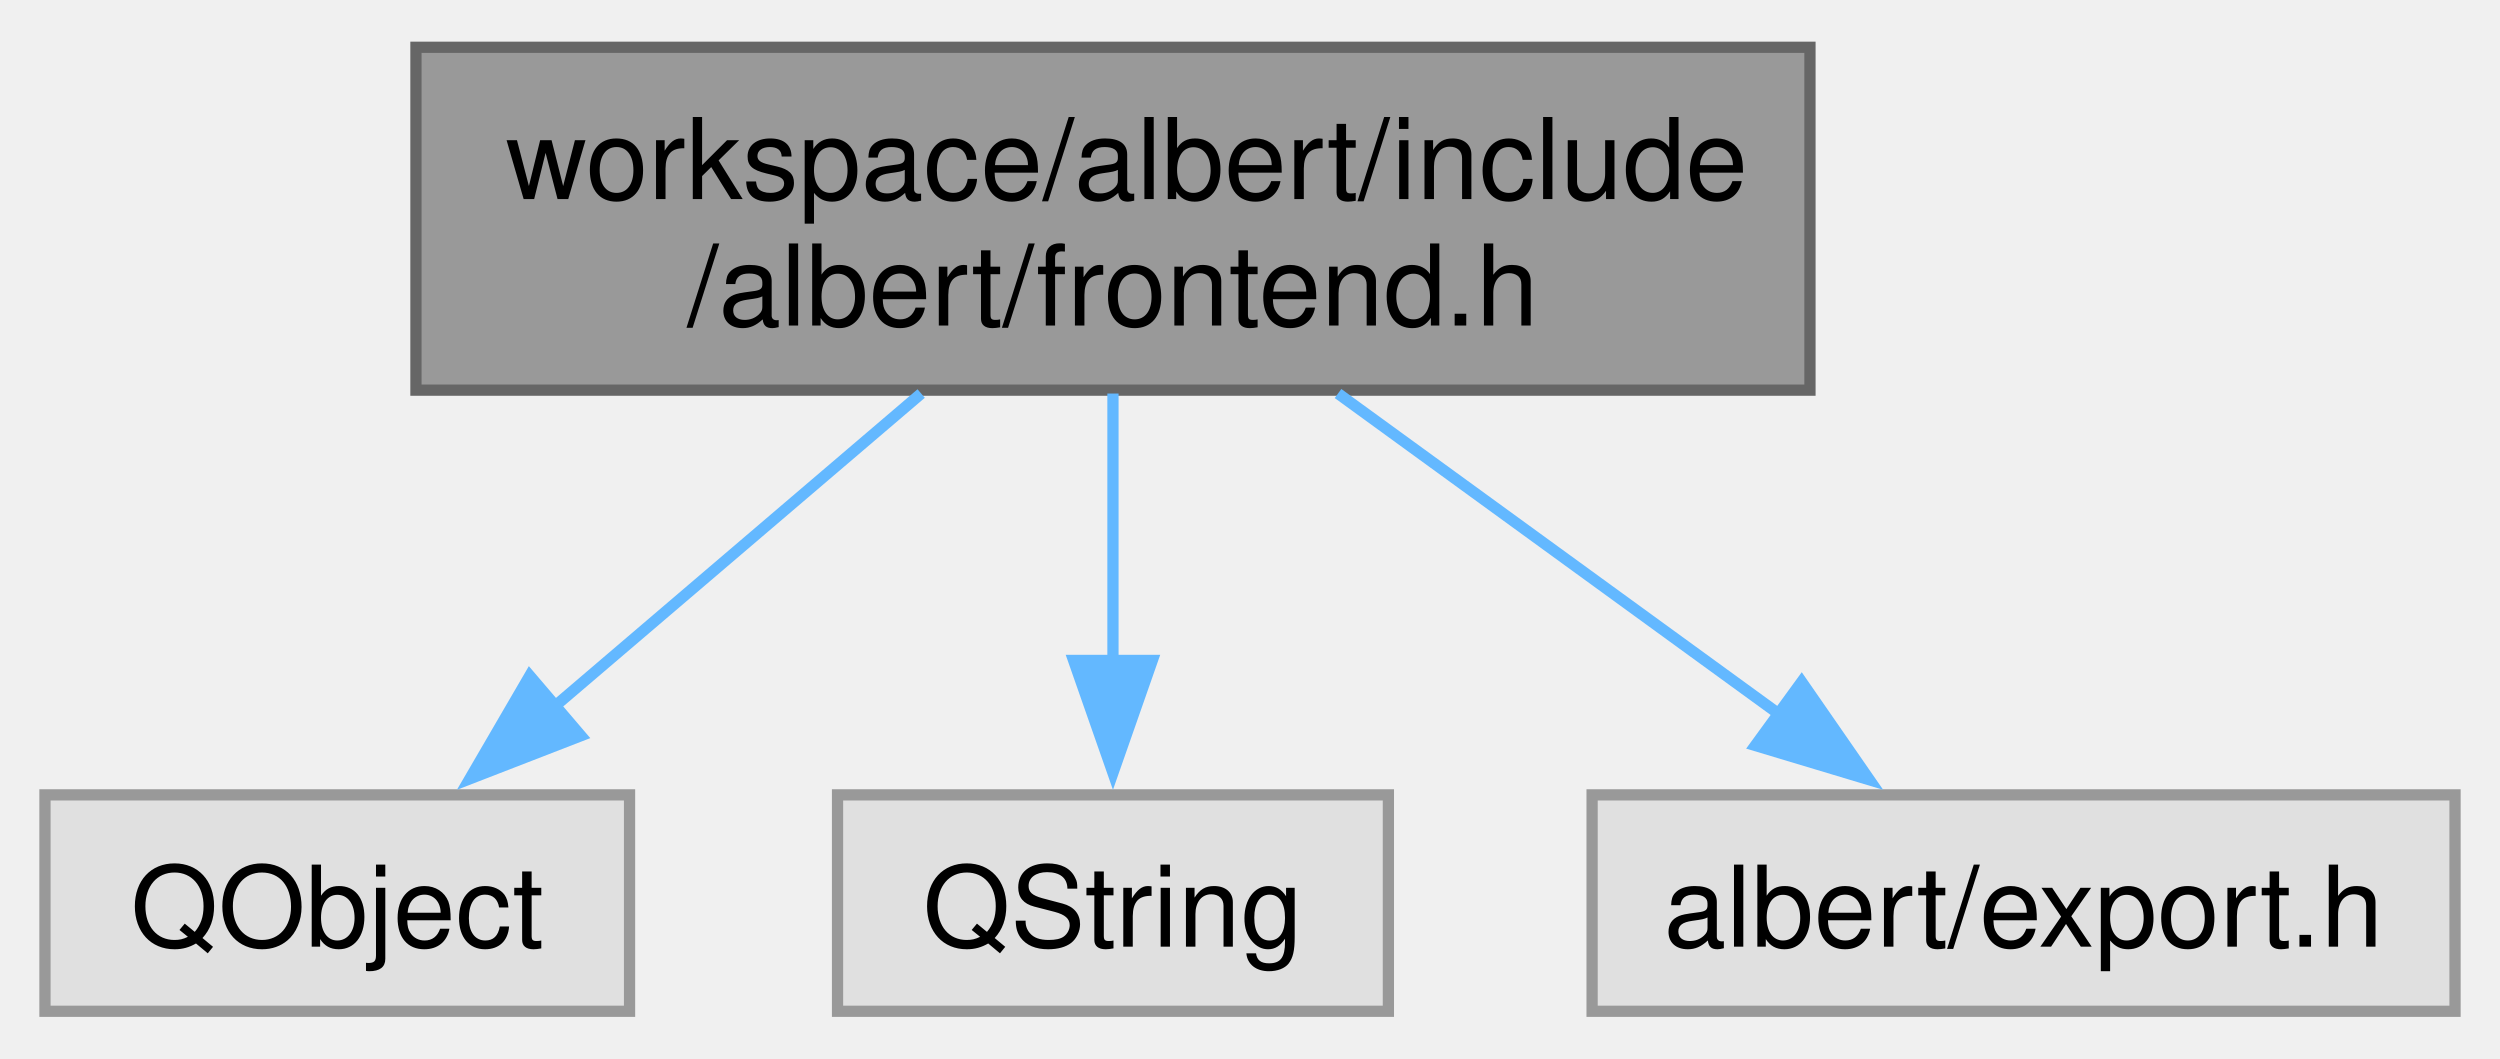
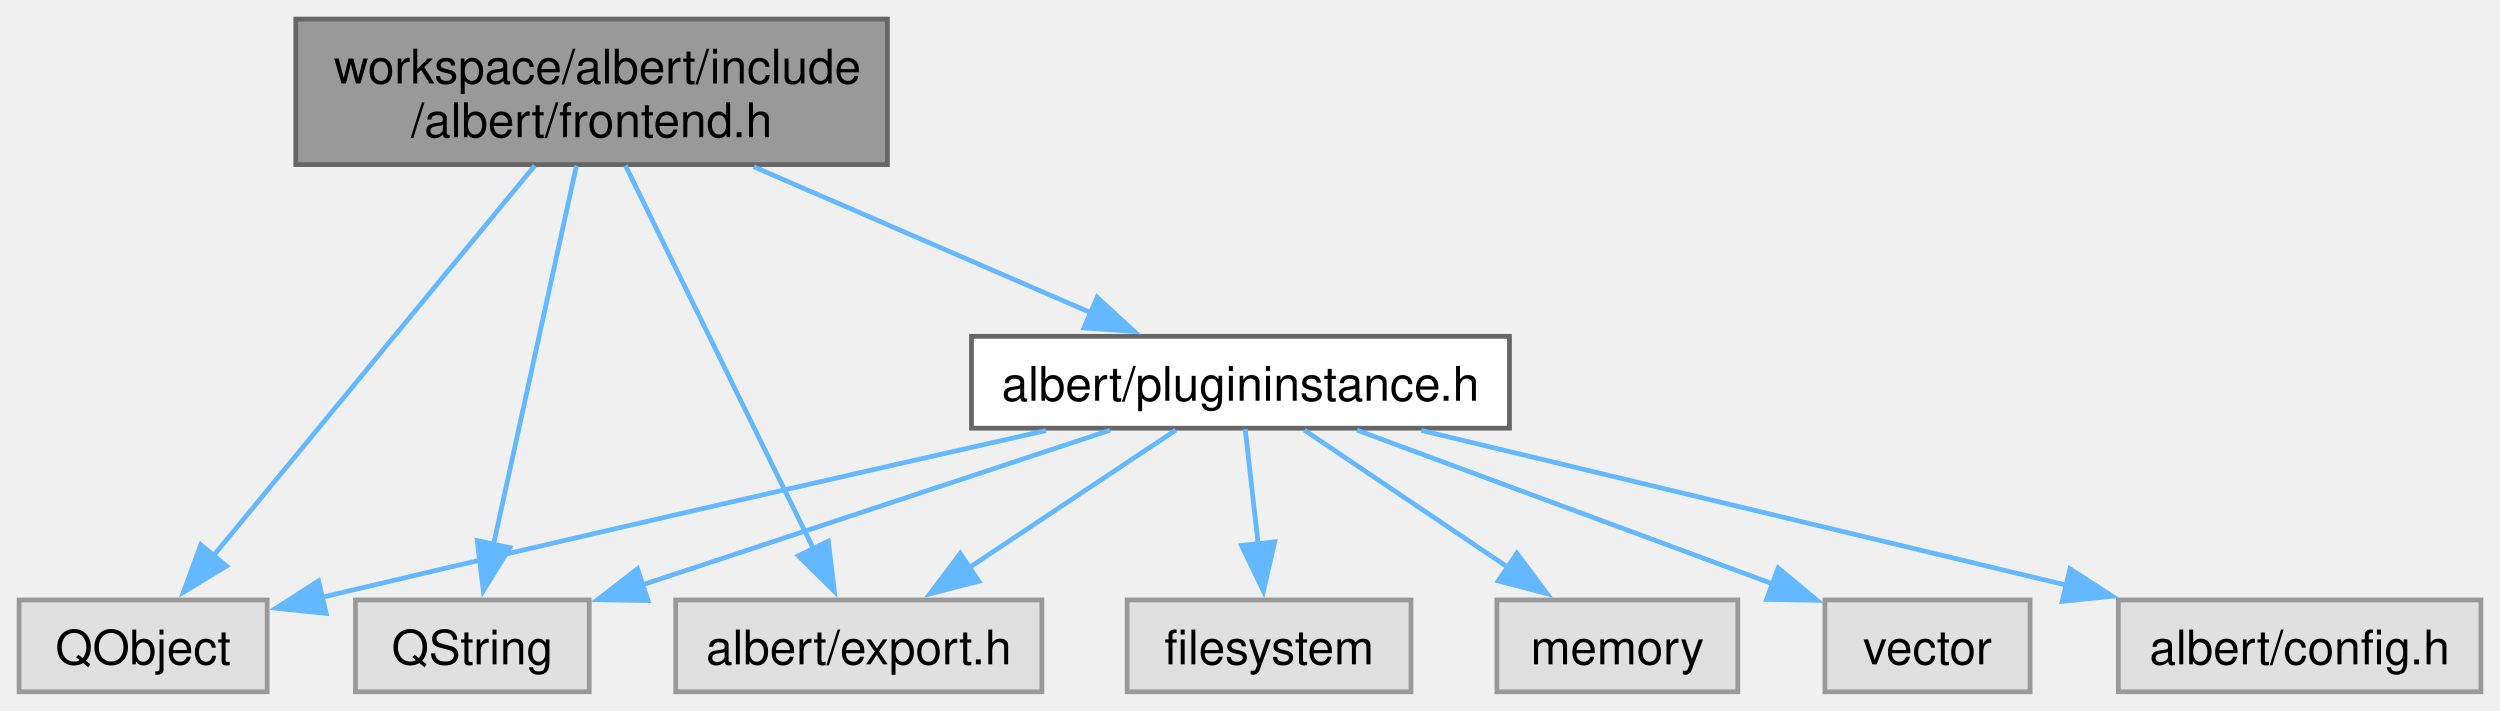
- <svg xmlns="http://www.w3.org/2000/svg" xmlns:xlink="http://www.w3.org/1999/xlink" width="222pt" height="94pt" viewBox="0.00 0.00 222.38 93.75">
-   <g id="graph0" class="graph" transform="scale(1 1) rotate(0) translate(4 89.75)">
+ <svg xmlns="http://www.w3.org/2000/svg" xmlns:xlink="http://www.w3.org/1999/xlink" width="524pt" height="149pt" viewBox="0.00 0.00 524.00 149.00">
+   <g id="graph0" class="graph" transform="scale(1 1) rotate(0) translate(4 145)">
    <g id="Node000001" class="node">
      <g id="a_Node000001">
        <a xlink:title=" ">
-           <polygon fill="#999999" stroke="#666666" points="157,-85.75 33,-85.75 33,-55.25 157,-55.25 157,-85.75" />
-           <text text-anchor="start" x="41" y="-72.25" font-family="Helvetica,sans-Serif" font-size="10.00">workspace/albert/include</text>
-           <text text-anchor="middle" x="95" y="-61" font-family="Helvetica,sans-Serif" font-size="10.00">/albert/frontend.h</text>
+           <polygon fill="#999999" stroke="#666666" points="182,-141 58,-141 58,-110.5 182,-110.5 182,-141" />
+           <text text-anchor="start" x="66" y="-127.5" font-family="Helvetica,sans-Serif" font-size="10.00">workspace/albert/include</text>
+           <text text-anchor="middle" x="120" y="-116.25" font-family="Helvetica,sans-Serif" font-size="10.00">/albert/frontend.h</text>
        </a>
      </g>
    </g>
    <g id="Node000002" class="node">
      <g id="a_Node000002">
        <a xlink:title=" ">
          <polygon fill="#e0e0e0" stroke="#999999" points="52,-19.25 0,-19.25 0,0 52,0 52,-19.25" />
          <text text-anchor="middle" x="26" y="-5.75" font-family="Helvetica,sans-Serif" font-size="10.00">QObject</text>
        </a>
      </g>
    </g>
    <g id="edge1_Node000001_Node000002" class="edge">
      <g id="a_edge1_Node000001_Node000002">
        <a xlink:title=" ">
-           <path fill="none" stroke="#63b8ff" d="M77.94,-54.95C68.04,-46.5 55.54,-35.83 45.29,-27.08" />
-           <polygon fill="#63b8ff" stroke="#63b8ff" points="47.67,-24.51 37.79,-20.68 43.12,-29.84 47.67,-24.51" />
+           <path fill="none" stroke="#63b8ff" d="M108.09,-110.3C90.97,-89.5 59.39,-51.17 40.79,-28.58" />
+           <polygon fill="#63b8ff" stroke="#63b8ff" points="43.49,-26.36 34.44,-20.87 38.09,-30.81 43.49,-26.36" />
        </a>
      </g>
    </g>
    <g id="Node000003" class="node">
      <g id="a_Node000003">
        <a xlink:title=" ">
          <polygon fill="#e0e0e0" stroke="#999999" points="119.5,-19.25 70.5,-19.25 70.5,0 119.5,0 119.5,-19.25" />
          <text text-anchor="middle" x="95" y="-5.75" font-family="Helvetica,sans-Serif" font-size="10.00">QString</text>
        </a>
      </g>
    </g>
    <g id="edge2_Node000001_Node000003" class="edge">
      <g id="a_edge2_Node000001_Node000003">
        <a xlink:title=" ">
-           <path fill="none" stroke="#63b8ff" d="M95,-54.95C95,-47.71 95,-38.84 95,-30.94" />
-           <polygon fill="#63b8ff" stroke="#63b8ff" points="98.5,-31.21 95,-21.21 91.5,-31.21 98.5,-31.21" />
+           <path fill="none" stroke="#63b8ff" d="M116.83,-110.3C112.42,-90.15 104.4,-53.56 99.41,-30.75" />
+           <polygon fill="#63b8ff" stroke="#63b8ff" points="102.87,-30.2 97.31,-21.18 96.03,-31.69 102.87,-30.2" />
        </a>
      </g>
    </g>
    <g id="Node000004" class="node">
      <g id="a_Node000004">
        <a xlink:title=" ">
          <polygon fill="#e0e0e0" stroke="#999999" points="214.38,-19.25 137.62,-19.25 137.62,0 214.38,0 214.38,-19.25" />
          <text text-anchor="middle" x="176" y="-5.75" font-family="Helvetica,sans-Serif" font-size="10.00">albert/export.h</text>
        </a>
      </g>
    </g>
    <g id="edge3_Node000001_Node000004" class="edge">
      <g id="a_edge3_Node000001_Node000004">
        <a xlink:title=" ">
-           <path fill="none" stroke="#63b8ff" d="M115.02,-54.95C127,-46.24 142.22,-35.18 154.46,-26.28" />
-           <polygon fill="#63b8ff" stroke="#63b8ff" points="156.26,-29.3 162.29,-20.59 152.14,-23.64 156.26,-29.3" />
+           <path fill="none" stroke="#63b8ff" d="M127.09,-110.3C137.11,-89.87 155.43,-52.54 166.58,-29.81" />
+           <polygon fill="#63b8ff" stroke="#63b8ff" points="169.62,-31.58 170.88,-21.06 163.33,-28.49 169.62,-31.58" />
+         </a>
+       </g>
+     </g>
+     <g id="Node000005" class="node">
+       <g id="a_Node000005">
+         <a xlink:href="plugininstance_8h.html" target="_top" xlink:title=" ">
+           <polygon fill="white" stroke="#666666" points="312.38,-74.5 199.62,-74.5 199.62,-55.25 312.38,-55.25 312.38,-74.5" />
+           <text text-anchor="middle" x="256" y="-61" font-family="Helvetica,sans-Serif" font-size="10.00">albert/plugininstance.h</text>
+         </a>
+       </g>
+     </g>
+     <g id="edge4_Node000001_Node000005" class="edge">
+       <g id="a_edge4_Node000001_Node000005">
+         <a xlink:title=" ">
+           <path fill="none" stroke="#63b8ff" d="M153.97,-110.05C175.67,-100.65 203.62,-88.55 224.77,-79.39" />
+           <polygon fill="#63b8ff" stroke="#63b8ff" points="225.97,-82.69 233.75,-75.51 223.19,-76.27 225.97,-82.69" />
+         </a>
+       </g>
+     </g>
+     <g id="edge5_Node000005_Node000002" class="edge">
+       <g id="a_edge5_Node000005_Node000002">
+         <a xlink:title=" ">
+           <path fill="none" stroke="#63b8ff" d="M215.24,-54.76C178.08,-46.39 121.35,-33.52 63.23,-19.75" />
+           <polygon fill="#63b8ff" stroke="#63b8ff" points="64.37,-16.43 53.83,-17.52 62.76,-23.24 64.37,-16.43" />
+         </a>
+       </g>
+     </g>
+     <g id="edge6_Node000005_Node000003" class="edge">
+       <g id="a_edge6_Node000005_Node000003">
+         <a xlink:title=" ">
+           <path fill="none" stroke="#63b8ff" d="M228.69,-54.84C201.64,-45.9 160.09,-32.15 130.5,-22.37" />
+           <polygon fill="#63b8ff" stroke="#63b8ff" points="131.83,-19.12 121.23,-19.3 129.63,-25.77 131.83,-19.12" />
+         </a>
+       </g>
+     </g>
+     <g id="edge8_Node000005_Node000004" class="edge">
+       <g id="a_edge8_Node000005_Node000004">
+         <a xlink:title=" ">
+           <path fill="none" stroke="#63b8ff" d="M242.43,-54.84C230.59,-46.96 213.16,-35.36 199.13,-26.02" />
+           <polygon fill="#63b8ff" stroke="#63b8ff" points="201.16,-23.17 190.9,-20.54 197.28,-29 201.16,-23.17" />
+         </a>
+       </g>
+     </g>
+     <g id="Node000006" class="node">
+       <g id="a_Node000006">
+         <a xlink:title=" ">
+           <polygon fill="#e0e0e0" stroke="#999999" points="516,-19.25 440,-19.25 440,0 516,0 516,-19.25" />
+           <text text-anchor="middle" x="478" y="-5.75" font-family="Helvetica,sans-Serif" font-size="10.00">albert/config.h</text>
+         </a>
+       </g>
+     </g>
+     <g id="edge7_Node000005_Node000006" class="edge">
+       <g id="a_edge7_Node000005_Node000006">
+         <a xlink:title=" ">
+           <path fill="none" stroke="#63b8ff" d="M293.91,-54.78C331.27,-45.82 388.5,-32.09 429.23,-22.32" />
+           <polygon fill="#63b8ff" stroke="#63b8ff" points="429.87,-25.77 438.77,-20.03 428.23,-18.96 429.87,-25.77" />
+         </a>
+       </g>
+     </g>
+     <g id="Node000007" class="node">
+       <g id="a_Node000007">
+         <a xlink:title=" ">
+           <polygon fill="#e0e0e0" stroke="#999999" points="291.75,-19.25 232.25,-19.25 232.25,0 291.75,0 291.75,-19.25" />
+           <text text-anchor="middle" x="262" y="-5.75" font-family="Helvetica,sans-Serif" font-size="10.00">filesystem</text>
+         </a>
+       </g>
+     </g>
+     <g id="edge9_Node000005_Node000007" class="edge">
+       <g id="a_edge9_Node000005_Node000007">
+         <a xlink:title=" ">
+           <path fill="none" stroke="#63b8ff" d="M256.99,-55.08C257.73,-48.49 258.78,-39.21 259.72,-30.82" />
+           <polygon fill="#63b8ff" stroke="#63b8ff" points="263.18,-31.44 260.82,-21.11 256.22,-30.66 263.18,-31.44" />
+         </a>
+       </g>
+     </g>
+     <g id="Node000008" class="node">
+       <g id="a_Node000008">
+         <a xlink:title=" ">
+           <polygon fill="#e0e0e0" stroke="#999999" points="360.25,-19.25 309.75,-19.25 309.75,0 360.25,0 360.25,-19.25" />
+           <text text-anchor="middle" x="335" y="-5.75" font-family="Helvetica,sans-Serif" font-size="10.00">memory</text>
+         </a>
+       </g>
+     </g>
+     <g id="edge10_Node000005_Node000008" class="edge">
+       <g id="a_edge10_Node000005_Node000008">
+         <a xlink:title=" ">
+           <path fill="none" stroke="#63b8ff" d="M269.4,-54.84C281.09,-46.96 298.3,-35.36 312.16,-26.02" />
+           <polygon fill="#63b8ff" stroke="#63b8ff" points="313.94,-29.04 320.28,-20.55 310.03,-23.24 313.94,-29.04" />
+         </a>
+       </g>
+     </g>
+     <g id="Node000009" class="node">
+       <g id="a_Node000009">
+         <a xlink:title=" ">
+           <polygon fill="#e0e0e0" stroke="#999999" points="421.5,-19.25 378.5,-19.25 378.5,0 421.5,0 421.5,-19.25" />
+           <text text-anchor="middle" x="400" y="-5.75" font-family="Helvetica,sans-Serif" font-size="10.00">vector</text>
+         </a>
+       </g>
+     </g>
+     <g id="edge11_Node000005_Node000009" class="edge">
+       <g id="a_edge11_Node000005_Node000009">
+         <a xlink:title=" ">
+           <path fill="none" stroke="#63b8ff" d="M280.43,-54.84C304.44,-45.96 341.23,-32.36 367.66,-22.58" />
+           <polygon fill="#63b8ff" stroke="#63b8ff" points="368.7,-25.93 376.86,-19.18 366.27,-19.37 368.7,-25.93" />
        </a>
      </g>
    </g>
  </g>
</svg>
